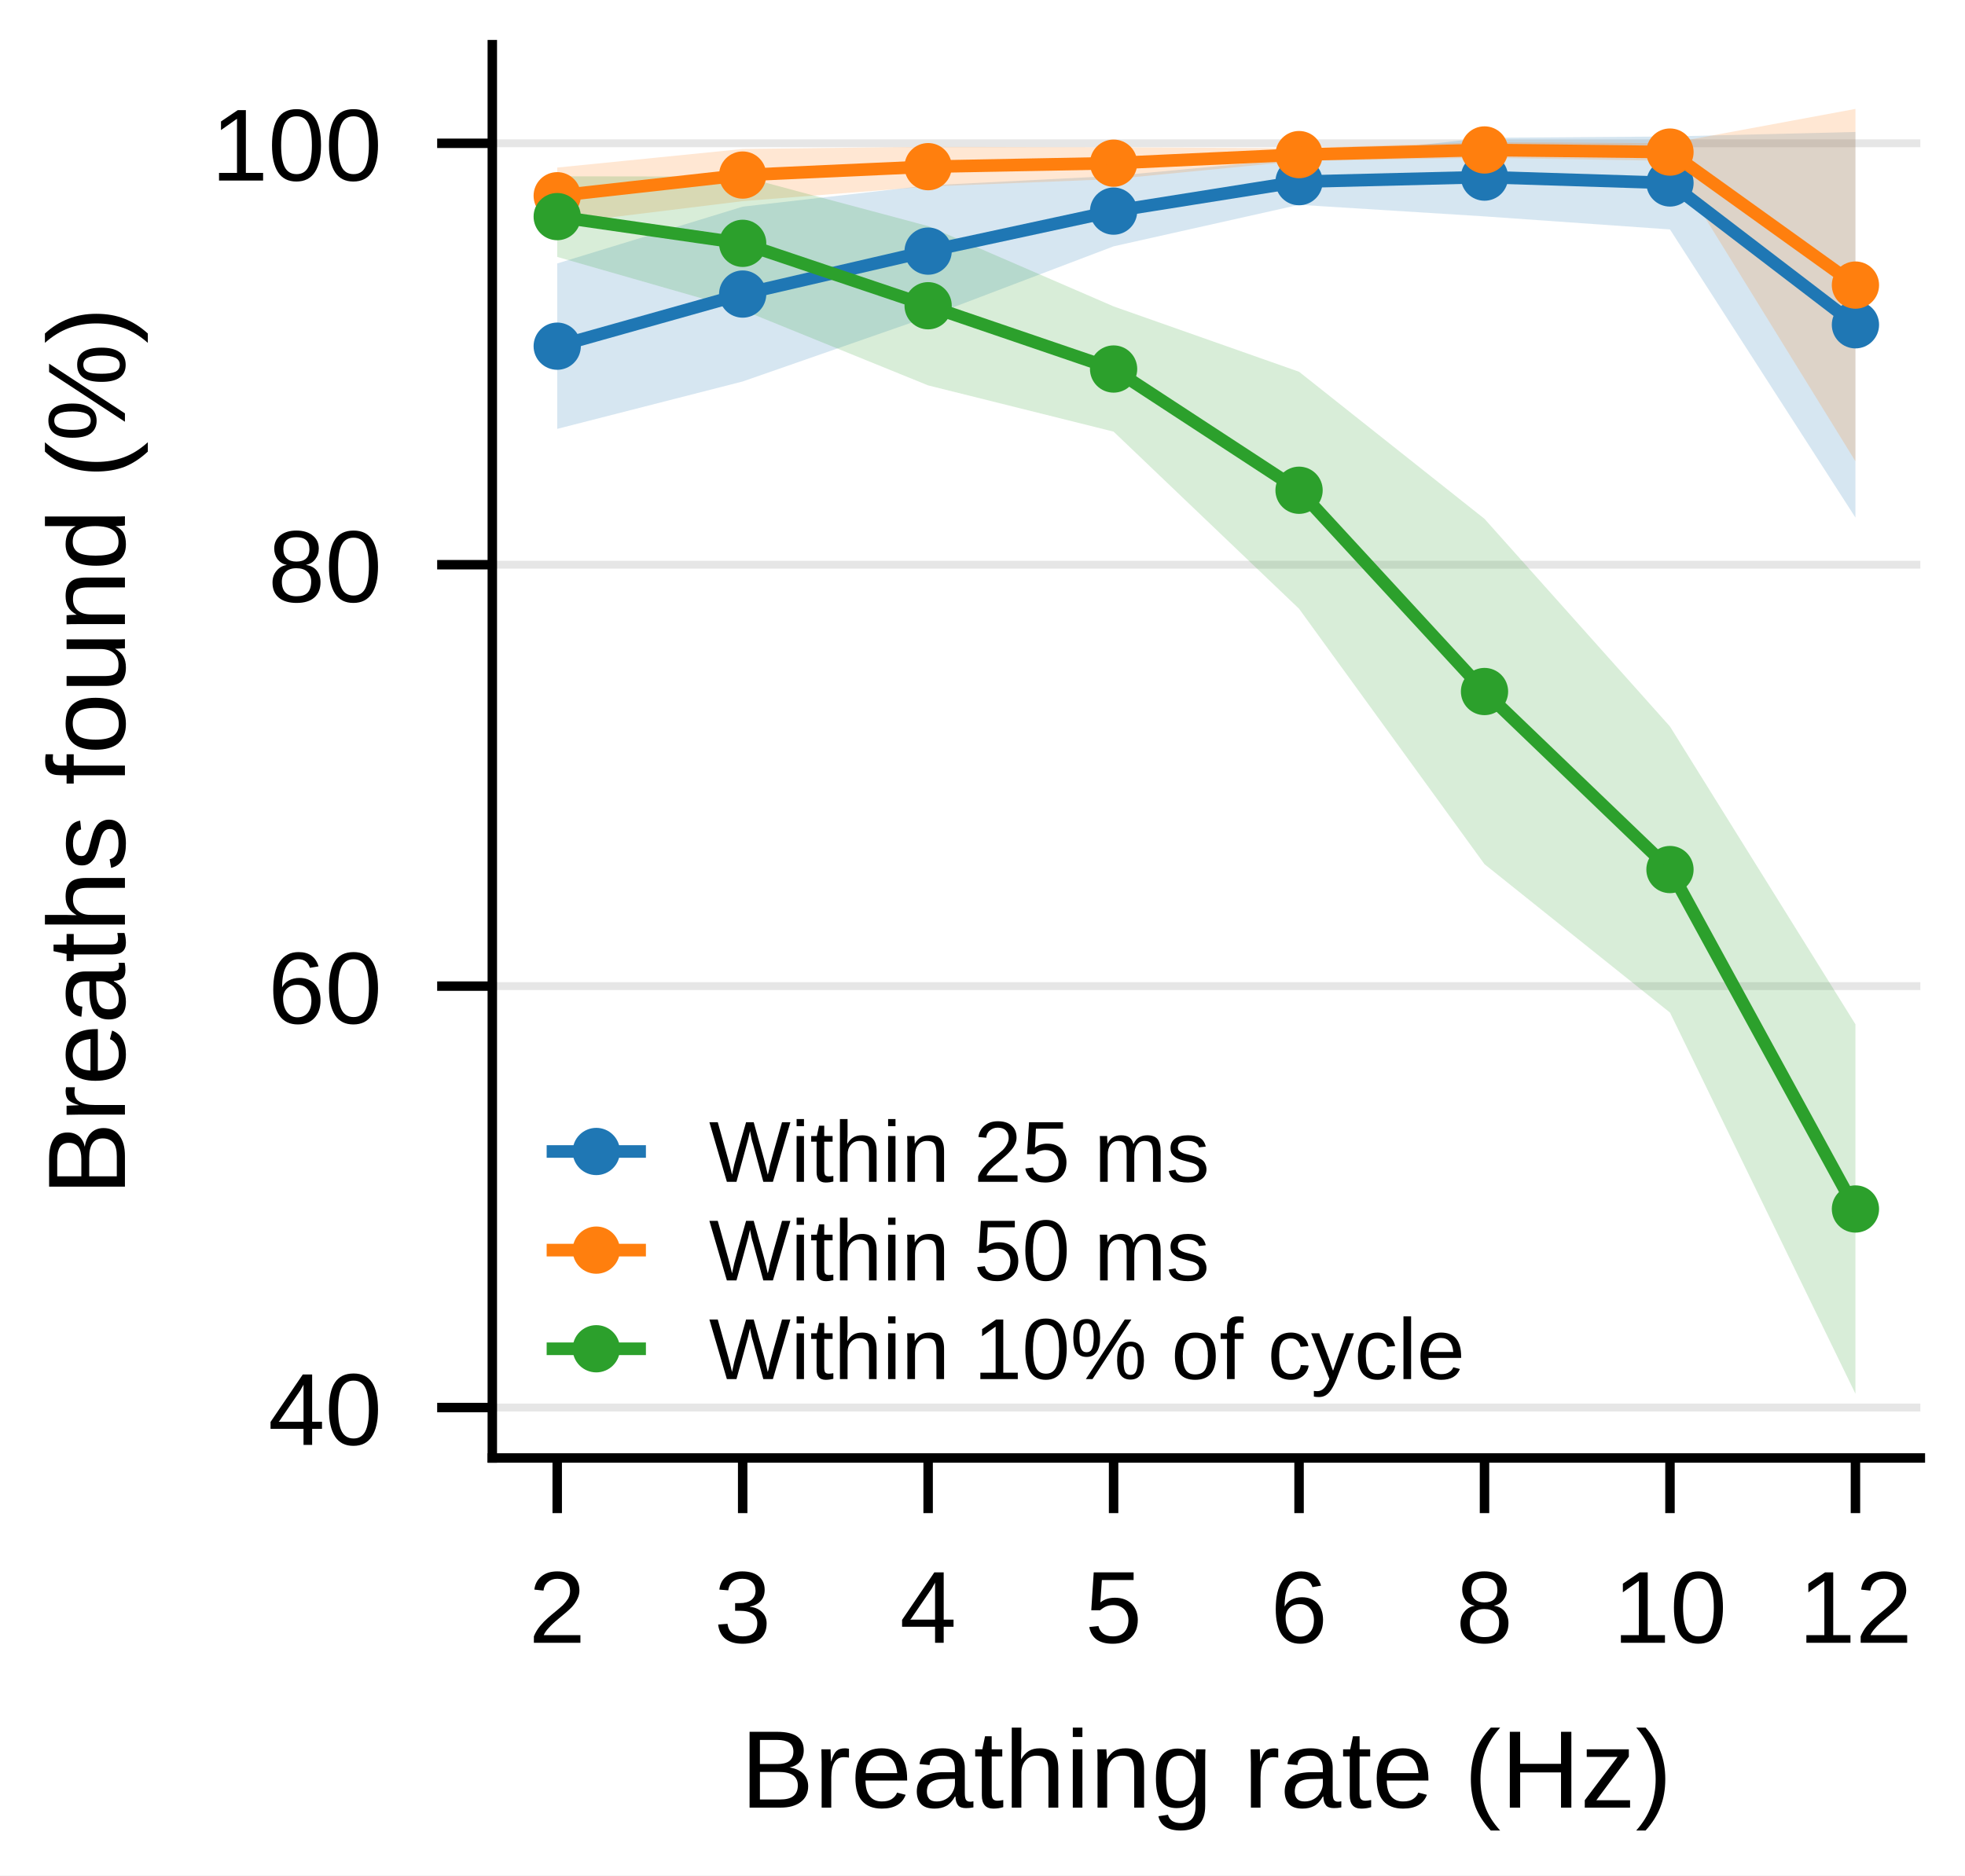
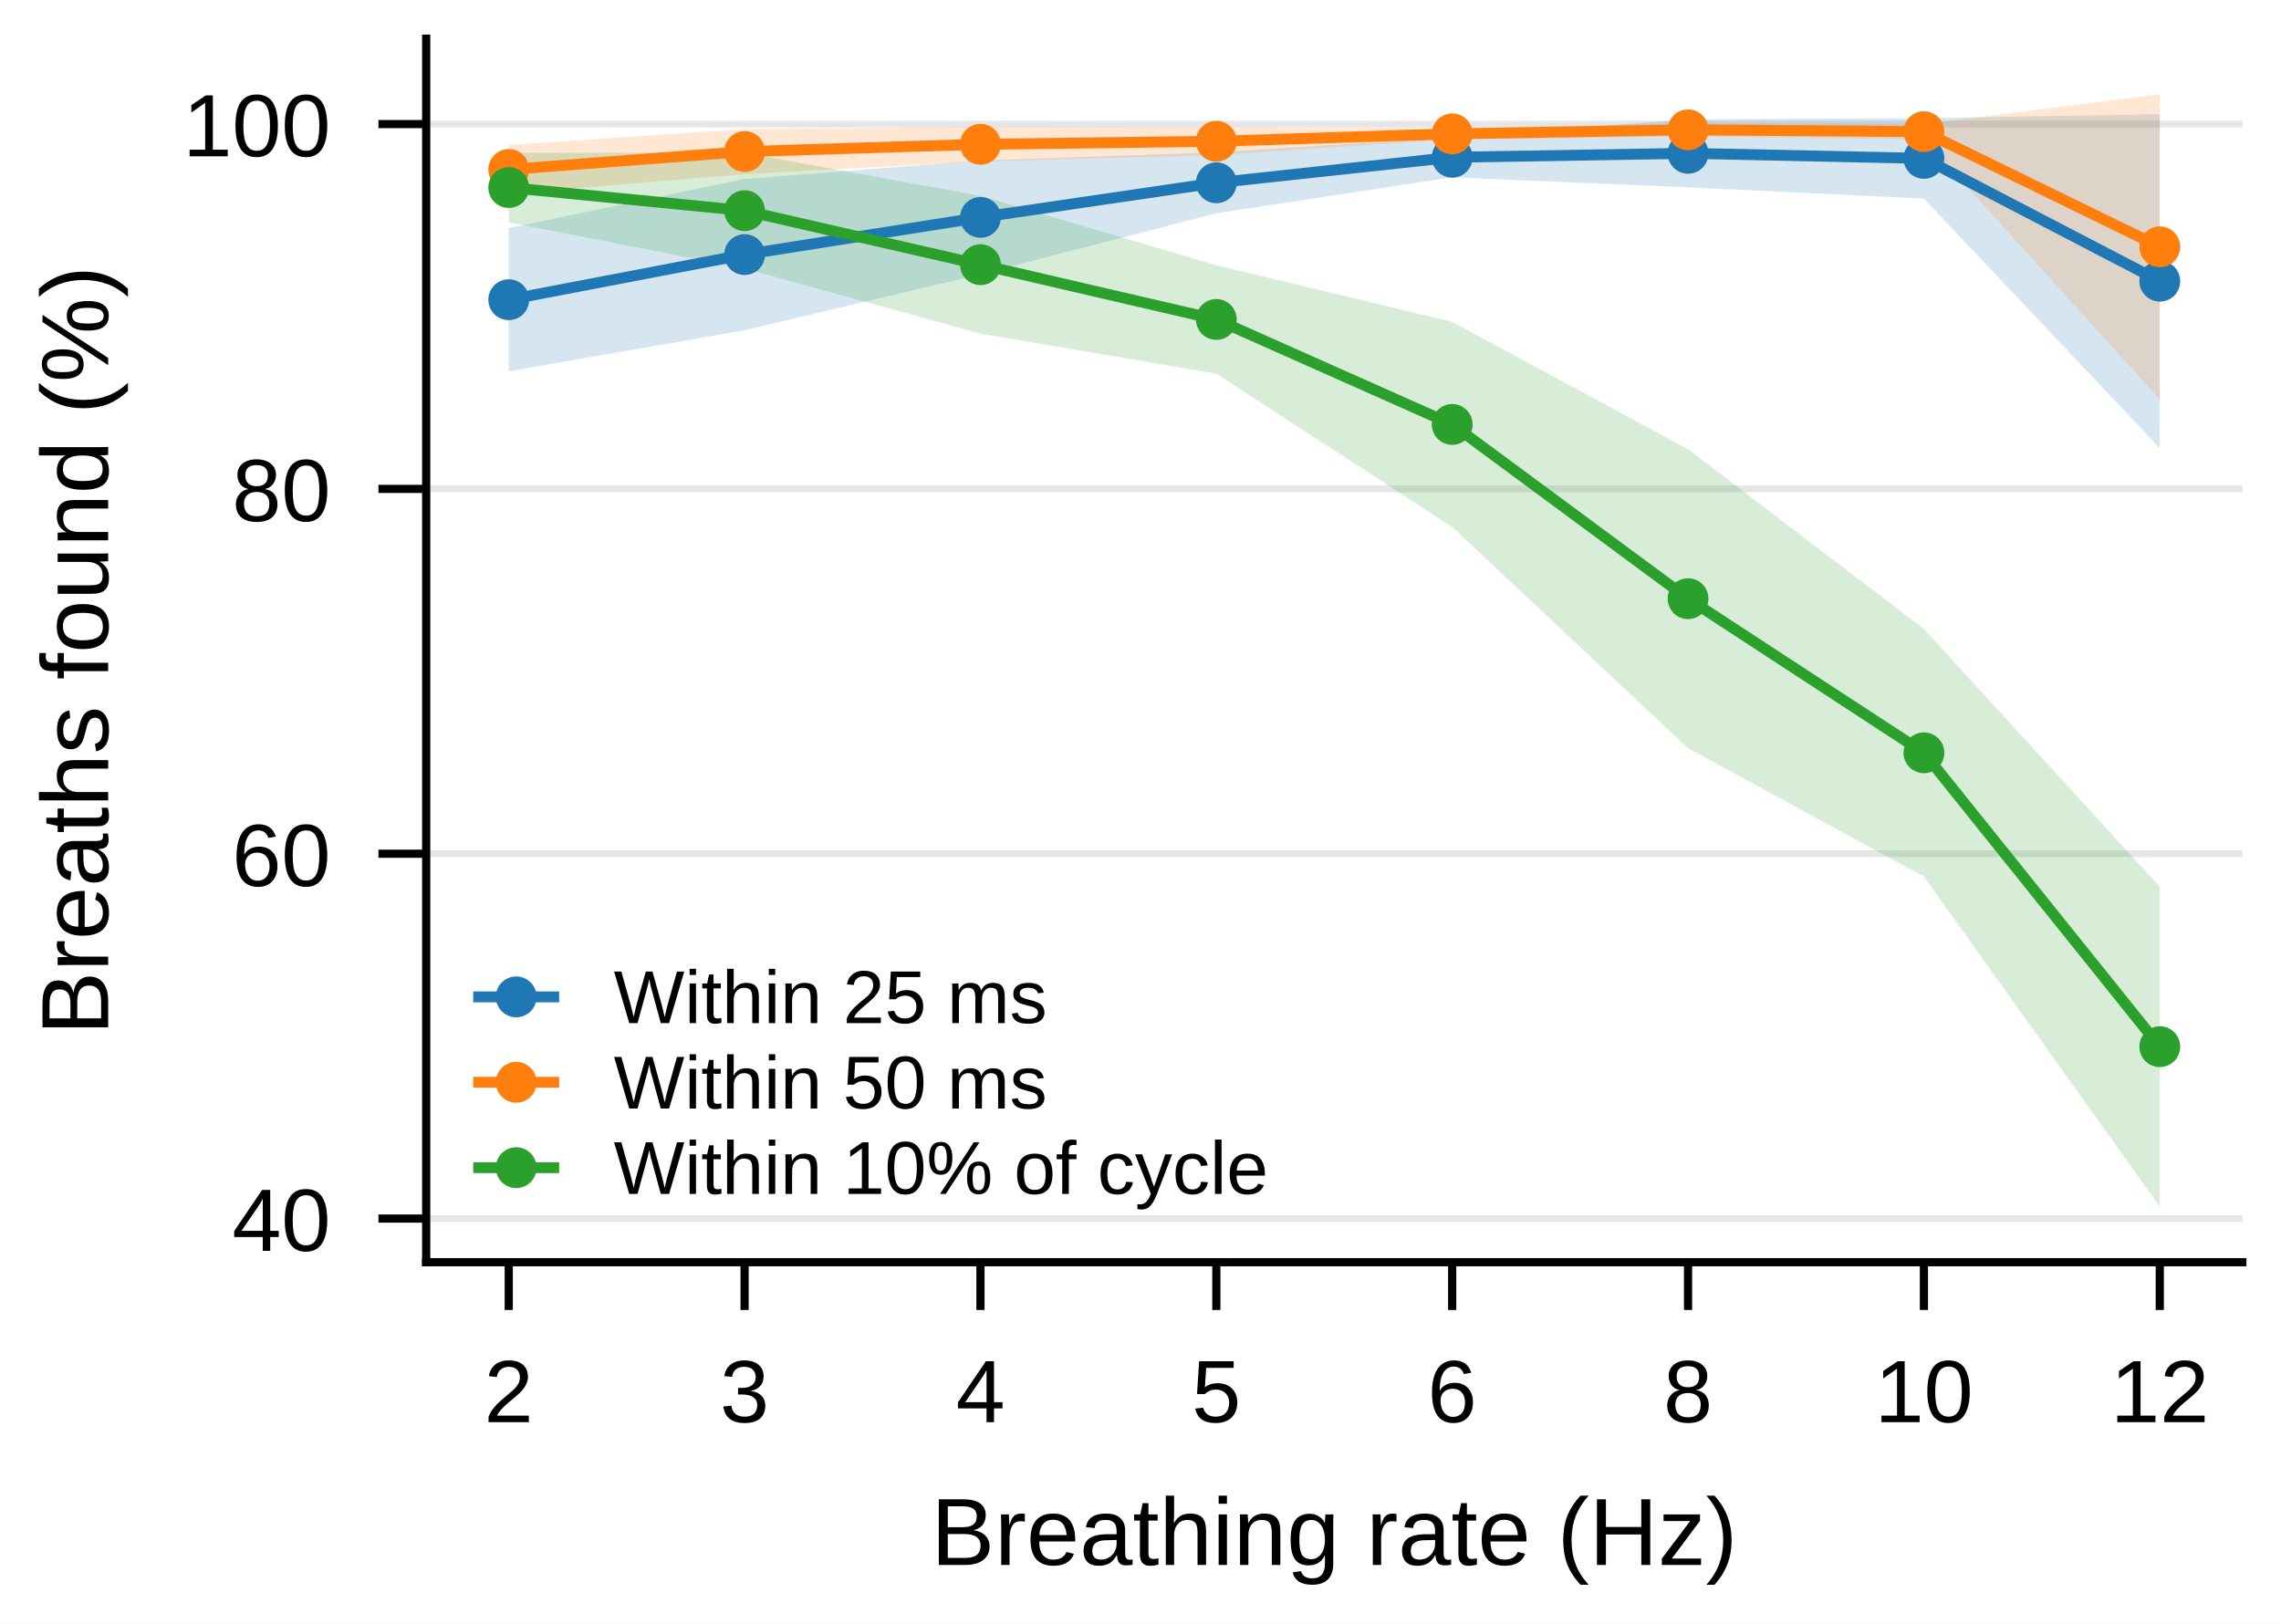
- <svg xmlns="http://www.w3.org/2000/svg" xmlns:xlink="http://www.w3.org/1999/xlink" width="124.724pt" height="119.055pt" viewBox="0 0 124.724 119.055" version="1.1">
+ <svg xmlns="http://www.w3.org/2000/svg" xmlns:xlink="http://www.w3.org/1999/xlink" width="167.244pt" height="119.055pt" viewBox="0 0 167.244 119.055" version="1.1">
  <defs>
    <style type="text/css">*{stroke-linejoin: round; stroke-linecap: butt}</style>
  </defs>
  <g id="figure_1">
    <g id="patch_1">
-       <path d="M 0 119.055  L 124.724 119.055  L 124.724 0  L 0 0  z " style="fill: #ffffff" />
+       <path d="M 0 119.055  L 167.244 119.055  L 167.244 0  L 0 0  z " style="fill: #ffffff" />
    </g>
    <g id="axes_1">
      <g id="patch_2">
-         <path d="M 31.248 92.551  L 121.89 92.551  L 121.89 2.835  L 31.248 2.835  z " style="fill: #ffffff" />
+         <path d="M 31.248 92.551  L 164.409 92.551  L 164.409 2.835  L 31.248 2.835  z " style="fill: #ffffff" />
      </g>
      <g id="matplotlib.axis_1">
        <g id="xtick_1">
          <g id="line2d_1">
            <defs>
-               <path id="m8273977d74" d="M 0 0  L 0 3.5  " style="stroke: #000000; stroke-width: 0.6" />
+               <path id="me4ae21ef27" d="M 0 0  L 0 3.5  " style="stroke: #000000; stroke-width: 0.6" />
            </defs>
            <g>
-               <use xlink:href="#m8273977d74" x="35.368" y="92.551" style="stroke: #000000; stroke-width: 0.6" />
+               <use xlink:href="#me4ae21ef27" x="37.301" y="92.551" style="stroke: #000000; stroke-width: 0.6" />
            </g>
          </g>
          <g id="text_1">
-             <text style="font-size: 6.5px; font-family: 'Arial', 'Helvetica', 'DejaVu Sans', sans-serif; text-anchor: middle" x="35.368" y="104.283" transform="rotate(-0 35.36803 104.2831)">2</text>
+             <text style="font-size: 6.5px; font-family: 'Arial', 'Helvetica', 'DejaVu Sans', sans-serif; text-anchor: middle" x="37.301" y="104.283" transform="rotate(-0 37.30074 104.2831)">2</text>
          </g>
        </g>
        <g id="xtick_2">
          <g id="line2d_2">
            <g>
-               <use xlink:href="#m8273977d74" x="47.14" y="92.551" style="stroke: #000000; stroke-width: 0.6" />
+               <use xlink:href="#me4ae21ef27" x="54.594" y="92.551" style="stroke: #000000; stroke-width: 0.6" />
            </g>
          </g>
          <g id="text_2">
-             <text style="font-size: 6.5px; font-family: 'Arial', 'Helvetica', 'DejaVu Sans', sans-serif; text-anchor: middle" x="47.14" y="104.283" transform="rotate(-0 47.13969 104.2831)">3</text>
+             <text style="font-size: 6.5px; font-family: 'Arial', 'Helvetica', 'DejaVu Sans', sans-serif; text-anchor: middle" x="54.594" y="104.283" transform="rotate(-0 54.59444 104.2831)">3</text>
          </g>
        </g>
        <g id="xtick_3">
          <g id="line2d_3">
            <g>
-               <use xlink:href="#m8273977d74" x="58.911" y="92.551" style="stroke: #000000; stroke-width: 0.6" />
+               <use xlink:href="#me4ae21ef27" x="71.888" y="92.551" style="stroke: #000000; stroke-width: 0.6" />
            </g>
          </g>
          <g id="text_3">
-             <text style="font-size: 6.5px; font-family: 'Arial', 'Helvetica', 'DejaVu Sans', sans-serif; text-anchor: middle" x="58.911" y="104.283" transform="rotate(-0 58.91136 104.2831)">4</text>
+             <text style="font-size: 6.5px; font-family: 'Arial', 'Helvetica', 'DejaVu Sans', sans-serif; text-anchor: middle" x="71.888" y="104.283" transform="rotate(-0 71.88814 104.2831)">4</text>
          </g>
        </g>
        <g id="xtick_4">
          <g id="line2d_4">
            <g>
-               <use xlink:href="#m8273977d74" x="70.683" y="92.551" style="stroke: #000000; stroke-width: 0.6" />
+               <use xlink:href="#me4ae21ef27" x="89.182" y="92.551" style="stroke: #000000; stroke-width: 0.6" />
            </g>
          </g>
          <g id="text_4">
-             <text style="font-size: 6.5px; font-family: 'Arial', 'Helvetica', 'DejaVu Sans', sans-serif; text-anchor: middle" x="70.683" y="104.283" transform="rotate(-0 70.68302 104.2831)">5</text>
+             <text style="font-size: 6.5px; font-family: 'Arial', 'Helvetica', 'DejaVu Sans', sans-serif; text-anchor: middle" x="89.182" y="104.283" transform="rotate(-0 89.18185 104.2831)">5</text>
          </g>
        </g>
        <g id="xtick_5">
          <g id="line2d_5">
            <g>
-               <use xlink:href="#m8273977d74" x="82.455" y="92.551" style="stroke: #000000; stroke-width: 0.6" />
+               <use xlink:href="#me4ae21ef27" x="106.476" y="92.551" style="stroke: #000000; stroke-width: 0.6" />
            </g>
          </g>
          <g id="text_5">
-             <text style="font-size: 6.5px; font-family: 'Arial', 'Helvetica', 'DejaVu Sans', sans-serif; text-anchor: middle" x="82.455" y="104.283" transform="rotate(-0 82.45469 104.2831)">6</text>
+             <text style="font-size: 6.5px; font-family: 'Arial', 'Helvetica', 'DejaVu Sans', sans-serif; text-anchor: middle" x="106.476" y="104.283" transform="rotate(-0 106.4755 104.2831)">6</text>
          </g>
        </g>
        <g id="xtick_6">
          <g id="line2d_6">
            <g>
-               <use xlink:href="#m8273977d74" x="94.226" y="92.551" style="stroke: #000000; stroke-width: 0.6" />
+               <use xlink:href="#me4ae21ef27" x="123.769" y="92.551" style="stroke: #000000; stroke-width: 0.6" />
            </g>
          </g>
          <g id="text_6">
-             <text style="font-size: 6.5px; font-family: 'Arial', 'Helvetica', 'DejaVu Sans', sans-serif; text-anchor: middle" x="94.226" y="104.283" transform="rotate(-0 94.22635 104.2831)">8</text>
+             <text style="font-size: 6.5px; font-family: 'Arial', 'Helvetica', 'DejaVu Sans', sans-serif; text-anchor: middle" x="123.769" y="104.283" transform="rotate(-0 123.7692 104.2831)">8</text>
          </g>
        </g>
        <g id="xtick_7">
          <g id="line2d_7">
            <g>
-               <use xlink:href="#m8273977d74" x="105.998" y="92.551" style="stroke: #000000; stroke-width: 0.6" />
+               <use xlink:href="#me4ae21ef27" x="141.063" y="92.551" style="stroke: #000000; stroke-width: 0.6" />
            </g>
          </g>
          <g id="text_7">
-             <text style="font-size: 6.5px; font-family: 'Arial', 'Helvetica', 'DejaVu Sans', sans-serif; text-anchor: middle" x="105.998" y="104.283" transform="rotate(-0 105.998 104.2831)">10</text>
+             <text style="font-size: 6.5px; font-family: 'Arial', 'Helvetica', 'DejaVu Sans', sans-serif; text-anchor: middle" x="141.063" y="104.283" transform="rotate(-0 141.063 104.2831)">10</text>
          </g>
        </g>
        <g id="xtick_8">
          <g id="line2d_8">
            <g>
-               <use xlink:href="#m8273977d74" x="117.77" y="92.551" style="stroke: #000000; stroke-width: 0.6" />
+               <use xlink:href="#me4ae21ef27" x="158.357" y="92.551" style="stroke: #000000; stroke-width: 0.6" />
            </g>
          </g>
          <g id="text_8">
-             <text style="font-size: 6.5px; font-family: 'Arial', 'Helvetica', 'DejaVu Sans', sans-serif; text-anchor: middle" x="117.77" y="104.283" transform="rotate(-0 117.7697 104.2831)">12</text>
+             <text style="font-size: 6.5px; font-family: 'Arial', 'Helvetica', 'DejaVu Sans', sans-serif; text-anchor: middle" x="158.357" y="104.283" transform="rotate(-0 158.3567 104.2831)">12</text>
          </g>
        </g>
        <g id="text_9">
-           <text style="font-size: 7px; font-family: 'Arial', 'Helvetica', 'DejaVu Sans', sans-serif; text-anchor: middle" x="76.569" y="114.747" transform="rotate(-0 76.56885 114.7472)">Breathing rate (Hz)</text>
+           <text style="font-size: 7px; font-family: 'Arial', 'Helvetica', 'DejaVu Sans', sans-serif; text-anchor: middle" x="97.829" y="114.747" transform="rotate(-0 97.8287 114.7472)">Breathing rate (Hz)</text>
        </g>
      </g>
      <g id="matplotlib.axis_2">
        <g id="ytick_1">
          <g id="line2d_9">
-             <path d="M 31.248 89.35  L 121.89 89.35  " clip-path="url(#p3a0c21d81c)" style="fill: none; stroke: #e6e6e6; stroke-width: 0.5; stroke-linecap: square" />
+             <path d="M 31.248 89.35  L 164.409 89.35  " clip-path="url(#pf9b0bdebfb)" style="fill: none; stroke: #e6e6e6; stroke-width: 0.5; stroke-linecap: square" />
          </g>
          <g id="line2d_10">
            <defs>
-               <path id="m80d02acb1e" d="M 0 0  L -3.5 0  " style="stroke: #000000; stroke-width: 0.6" />
+               <path id="ma70cc16b95" d="M 0 0  L -3.5 0  " style="stroke: #000000; stroke-width: 0.6" />
            </defs>
            <g>
-               <use xlink:href="#m80d02acb1e" x="31.248" y="89.35" style="stroke: #000000; stroke-width: 0.6" />
+               <use xlink:href="#ma70cc16b95" x="31.248" y="89.35" style="stroke: #000000; stroke-width: 0.6" />
            </g>
          </g>
          <g id="text_10">
            <text style="font-size: 6.5px; font-family: 'Arial', 'Helvetica', 'DejaVu Sans', sans-serif; text-anchor: end" x="24.248" y="91.716" transform="rotate(-0 24.24795 91.71611)">40</text>
          </g>
        </g>
        <g id="ytick_2">
          <g id="line2d_11">
-             <path d="M 31.248 62.599  L 121.89 62.599  " clip-path="url(#p3a0c21d81c)" style="fill: none; stroke: #e6e6e6; stroke-width: 0.5; stroke-linecap: square" />
+             <path d="M 31.248 62.599  L 164.409 62.599  " clip-path="url(#pf9b0bdebfb)" style="fill: none; stroke: #e6e6e6; stroke-width: 0.5; stroke-linecap: square" />
          </g>
          <g id="line2d_12">
            <g>
-               <use xlink:href="#m80d02acb1e" x="31.248" y="62.599" style="stroke: #000000; stroke-width: 0.6" />
+               <use xlink:href="#ma70cc16b95" x="31.248" y="62.599" style="stroke: #000000; stroke-width: 0.6" />
            </g>
          </g>
          <g id="text_11">
            <text style="font-size: 6.5px; font-family: 'Arial', 'Helvetica', 'DejaVu Sans', sans-serif; text-anchor: end" x="24.248" y="64.965" transform="rotate(-0 24.24795 64.96512)">60</text>
          </g>
        </g>
        <g id="ytick_3">
          <g id="line2d_13">
-             <path d="M 31.248 35.848  L 121.89 35.848  " clip-path="url(#p3a0c21d81c)" style="fill: none; stroke: #e6e6e6; stroke-width: 0.5; stroke-linecap: square" />
+             <path d="M 31.248 35.848  L 164.409 35.848  " clip-path="url(#pf9b0bdebfb)" style="fill: none; stroke: #e6e6e6; stroke-width: 0.5; stroke-linecap: square" />
          </g>
          <g id="line2d_14">
            <g>
-               <use xlink:href="#m80d02acb1e" x="31.248" y="35.848" style="stroke: #000000; stroke-width: 0.6" />
+               <use xlink:href="#ma70cc16b95" x="31.248" y="35.848" style="stroke: #000000; stroke-width: 0.6" />
            </g>
          </g>
          <g id="text_12">
            <text style="font-size: 6.5px; font-family: 'Arial', 'Helvetica', 'DejaVu Sans', sans-serif; text-anchor: end" x="24.248" y="38.214" transform="rotate(-0 24.24795 38.21413)">80</text>
          </g>
        </g>
        <g id="ytick_4">
          <g id="line2d_15">
-             <path d="M 31.248 9.097  L 121.89 9.097  " clip-path="url(#p3a0c21d81c)" style="fill: none; stroke: #e6e6e6; stroke-width: 0.5; stroke-linecap: square" />
+             <path d="M 31.248 9.097  L 164.409 9.097  " clip-path="url(#pf9b0bdebfb)" style="fill: none; stroke: #e6e6e6; stroke-width: 0.5; stroke-linecap: square" />
          </g>
          <g id="line2d_16">
            <g>
-               <use xlink:href="#m80d02acb1e" x="31.248" y="9.097" style="stroke: #000000; stroke-width: 0.6" />
+               <use xlink:href="#ma70cc16b95" x="31.248" y="9.097" style="stroke: #000000; stroke-width: 0.6" />
            </g>
          </g>
          <g id="text_13">
            <text style="font-size: 6.5px; font-family: 'Arial', 'Helvetica', 'DejaVu Sans', sans-serif; text-anchor: end" x="24.248" y="11.463" transform="rotate(-0 24.24795 11.46313)">100</text>
          </g>
        </g>
        <g id="text_14">
          <text style="font-size: 7px; font-family: 'Arial', 'Helvetica', 'DejaVu Sans', sans-serif; text-anchor: middle" x="7.931" y="47.693" transform="rotate(-90 7.930837 47.69277)">Breaths found (%)</text>
        </g>
      </g>
      <g id="FillBetweenPolyCollection_1">
        <defs>
-           <path id="m6dd5aefb84" d="M 35.368 -102.331  L 35.368 -91.83  L 47.14 -94.839  L 58.911 -98.943  L 70.683 -103.418  L 82.455 -106.054  L 94.226 -105.319  L 105.998 -104.49  L 117.77 -86.2  L 117.77 -110.678  L 117.77 -110.678  L 105.998 -110.392  L 94.226 -110.307  L 82.455 -108.992  L 70.683 -107.887  L 58.911 -107.286  L 47.14 -105.936  L 35.368 -102.331  z " />
-         </defs>
-         <g clip-path="url(#p3a0c21d81c)">
-           <use xlink:href="#m6dd5aefb84" x="0" y="119.055" style="fill: #1f77b4; fill-opacity: 0.18" />
+           <path id="m2950d29794" d="M 37.301 -102.331  L 37.301 -91.83  L 54.594 -94.839  L 71.888 -98.943  L 89.182 -103.418  L 106.476 -106.054  L 123.769 -105.319  L 141.063 -104.49  L 158.357 -86.2  L 158.357 -110.678  L 158.357 -110.678  L 141.063 -110.392  L 123.769 -110.307  L 106.476 -108.992  L 89.182 -107.887  L 71.888 -107.286  L 54.594 -105.936  L 37.301 -102.331  z " />
+         </defs>
+         <g clip-path="url(#pf9b0bdebfb)">
+           <use xlink:href="#m2950d29794" x="0" y="119.055" style="fill: #1f77b4; fill-opacity: 0.18" />
        </g>
      </g>
      <g id="FillBetweenPolyCollection_2">
        <defs>
-           <path id="m787b599841" d="M 35.368 -108.418  L 35.368 -104.839  L 47.14 -106.286  L 58.911 -107.214  L 70.683 -107.687  L 82.455 -108.834  L 94.226 -109.039  L 105.998 -108.842  L 117.77 -89.774  L 117.77 -112.142  L 117.77 -112.142  L 105.998 -109.96  L 94.226 -110.033  L 82.455 -109.648  L 70.683 -109.706  L 58.911 -109.737  L 47.14 -109.599  L 35.368 -108.418  z " />
-         </defs>
-         <g clip-path="url(#p3a0c21d81c)">
-           <use xlink:href="#m787b599841" x="0" y="119.055" style="fill: #ff7f0e; fill-opacity: 0.18" />
+           <path id="m46df1d8891" d="M 37.301 -108.418  L 37.301 -104.839  L 54.594 -106.286  L 71.888 -107.214  L 89.182 -107.687  L 106.476 -108.834  L 123.769 -109.039  L 141.063 -108.842  L 158.357 -89.774  L 158.357 -112.142  L 158.357 -112.142  L 141.063 -109.96  L 123.769 -110.033  L 106.476 -109.648  L 89.182 -109.706  L 71.888 -109.737  L 54.594 -109.599  L 37.301 -108.418  z " />
+         </defs>
+         <g clip-path="url(#pf9b0bdebfb)">
+           <use xlink:href="#m46df1d8891" x="0" y="119.055" style="fill: #ff7f0e; fill-opacity: 0.18" />
        </g>
      </g>
      <g id="FillBetweenPolyCollection_3">
        <defs>
-           <path id="mc2e36f1024" d="M 35.368 -107.863  L 35.368 -102.747  L 47.14 -99.371  L 58.911 -94.591  L 70.683 -91.655  L 82.455 -80.412  L 94.226 -64.196  L 105.998 -54.777  L 117.77 -30.582  L 117.77 -54.035  L 117.77 -54.035  L 105.998 -72.938  L 94.226 -86.119  L 82.455 -95.456  L 70.683 -99.605  L 58.911 -104.702  L 47.14 -107.846  L 35.368 -107.863  z " />
-         </defs>
-         <g clip-path="url(#p3a0c21d81c)">
-           <use xlink:href="#mc2e36f1024" x="0" y="119.055" style="fill: #2ca02c; fill-opacity: 0.18" />
+           <path id="m0206c5b0e0" d="M 37.301 -107.863  L 37.301 -102.747  L 54.594 -99.371  L 71.888 -94.591  L 89.182 -91.655  L 106.476 -80.412  L 123.769 -64.196  L 141.063 -54.777  L 158.357 -30.582  L 158.357 -54.035  L 158.357 -54.035  L 141.063 -72.938  L 123.769 -86.119  L 106.476 -95.456  L 89.182 -99.605  L 71.888 -104.702  L 54.594 -107.846  L 37.301 -107.863  z " />
+         </defs>
+         <g clip-path="url(#pf9b0bdebfb)">
+           <use xlink:href="#m0206c5b0e0" x="0" y="119.055" style="fill: #2ca02c; fill-opacity: 0.18" />
        </g>
      </g>
      <g id="line2d_17">
-         <path d="M 35.368 21.975  L 47.14 18.667  L 58.911 15.941  L 70.683 13.402  L 82.455 11.532  L 94.226 11.242  L 105.998 11.614  L 117.77 20.617  " clip-path="url(#p3a0c21d81c)" style="fill: none; stroke: #1f77b4; stroke-width: 0.8; stroke-linecap: square" />
-         <defs>
-           <path id="m81f2e27320" d="M 0 1  C 0.265 1 0.52 0.895 0.707 0.707  C 0.895 0.52 1 0.265 1 0  C 1 -0.265 0.895 -0.52 0.707 -0.707  C 0.52 -0.895 0.265 -1 0 -1  C -0.265 -1 -0.52 -0.895 -0.707 -0.707  C -0.895 -0.52 -1 -0.265 -1 0  C -1 0.265 -0.895 0.52 -0.707 0.707  C -0.52 0.895 -0.265 1 0 1  z " style="stroke: #1f77b4" />
-         </defs>
-         <g clip-path="url(#p3a0c21d81c)">
-           <use xlink:href="#m81f2e27320" x="35.368" y="21.975" style="fill: #1f77b4; stroke: #1f77b4" />
-           <use xlink:href="#m81f2e27320" x="47.14" y="18.667" style="fill: #1f77b4; stroke: #1f77b4" />
-           <use xlink:href="#m81f2e27320" x="58.911" y="15.941" style="fill: #1f77b4; stroke: #1f77b4" />
-           <use xlink:href="#m81f2e27320" x="70.683" y="13.402" style="fill: #1f77b4; stroke: #1f77b4" />
-           <use xlink:href="#m81f2e27320" x="82.455" y="11.532" style="fill: #1f77b4; stroke: #1f77b4" />
-           <use xlink:href="#m81f2e27320" x="94.226" y="11.242" style="fill: #1f77b4; stroke: #1f77b4" />
-           <use xlink:href="#m81f2e27320" x="105.998" y="11.614" style="fill: #1f77b4; stroke: #1f77b4" />
-           <use xlink:href="#m81f2e27320" x="117.77" y="20.617" style="fill: #1f77b4; stroke: #1f77b4" />
+         <path d="M 37.301 21.975  L 54.594 18.667  L 71.888 15.941  L 89.182 13.402  L 106.476 11.532  L 123.769 11.242  L 141.063 11.614  L 158.357 20.617  " clip-path="url(#pf9b0bdebfb)" style="fill: none; stroke: #1f77b4; stroke-width: 0.8; stroke-linecap: square" />
+         <defs>
+           <path id="mc09b589ec5" d="M 0 1  C 0.265 1 0.52 0.895 0.707 0.707  C 0.895 0.52 1 0.265 1 0  C 1 -0.265 0.895 -0.52 0.707 -0.707  C 0.52 -0.895 0.265 -1 0 -1  C -0.265 -1 -0.52 -0.895 -0.707 -0.707  C -0.895 -0.52 -1 -0.265 -1 0  C -1 0.265 -0.895 0.52 -0.707 0.707  C -0.52 0.895 -0.265 1 0 1  z " style="stroke: #1f77b4" />
+         </defs>
+         <g clip-path="url(#pf9b0bdebfb)">
+           <use xlink:href="#mc09b589ec5" x="37.301" y="21.975" style="fill: #1f77b4; stroke: #1f77b4" />
+           <use xlink:href="#mc09b589ec5" x="54.594" y="18.667" style="fill: #1f77b4; stroke: #1f77b4" />
+           <use xlink:href="#mc09b589ec5" x="71.888" y="15.941" style="fill: #1f77b4; stroke: #1f77b4" />
+           <use xlink:href="#mc09b589ec5" x="89.182" y="13.402" style="fill: #1f77b4; stroke: #1f77b4" />
+           <use xlink:href="#mc09b589ec5" x="106.476" y="11.532" style="fill: #1f77b4; stroke: #1f77b4" />
+           <use xlink:href="#mc09b589ec5" x="123.769" y="11.242" style="fill: #1f77b4; stroke: #1f77b4" />
+           <use xlink:href="#mc09b589ec5" x="141.063" y="11.614" style="fill: #1f77b4; stroke: #1f77b4" />
+           <use xlink:href="#mc09b589ec5" x="158.357" y="20.617" style="fill: #1f77b4; stroke: #1f77b4" />
        </g>
      </g>
      <g id="line2d_18">
-         <path d="M 35.368 12.426  L 47.14 11.113  L 58.911 10.58  L 70.683 10.359  L 82.455 9.814  L 94.226 9.519  L 105.998 9.654  L 117.77 18.097  " clip-path="url(#p3a0c21d81c)" style="fill: none; stroke: #ff7f0e; stroke-width: 0.8; stroke-linecap: square" />
-         <defs>
-           <path id="m8a981dd13f" d="M 0 1  C 0.265 1 0.52 0.895 0.707 0.707  C 0.895 0.52 1 0.265 1 0  C 1 -0.265 0.895 -0.52 0.707 -0.707  C 0.52 -0.895 0.265 -1 0 -1  C -0.265 -1 -0.52 -0.895 -0.707 -0.707  C -0.895 -0.52 -1 -0.265 -1 0  C -1 0.265 -0.895 0.52 -0.707 0.707  C -0.52 0.895 -0.265 1 0 1  z " style="stroke: #ff7f0e" />
-         </defs>
-         <g clip-path="url(#p3a0c21d81c)">
-           <use xlink:href="#m8a981dd13f" x="35.368" y="12.426" style="fill: #ff7f0e; stroke: #ff7f0e" />
-           <use xlink:href="#m8a981dd13f" x="47.14" y="11.113" style="fill: #ff7f0e; stroke: #ff7f0e" />
-           <use xlink:href="#m8a981dd13f" x="58.911" y="10.58" style="fill: #ff7f0e; stroke: #ff7f0e" />
-           <use xlink:href="#m8a981dd13f" x="70.683" y="10.359" style="fill: #ff7f0e; stroke: #ff7f0e" />
-           <use xlink:href="#m8a981dd13f" x="82.455" y="9.814" style="fill: #ff7f0e; stroke: #ff7f0e" />
-           <use xlink:href="#m8a981dd13f" x="94.226" y="9.519" style="fill: #ff7f0e; stroke: #ff7f0e" />
-           <use xlink:href="#m8a981dd13f" x="105.998" y="9.654" style="fill: #ff7f0e; stroke: #ff7f0e" />
-           <use xlink:href="#m8a981dd13f" x="117.77" y="18.097" style="fill: #ff7f0e; stroke: #ff7f0e" />
+         <path d="M 37.301 12.426  L 54.594 11.113  L 71.888 10.58  L 89.182 10.359  L 106.476 9.814  L 123.769 9.519  L 141.063 9.654  L 158.357 18.097  " clip-path="url(#pf9b0bdebfb)" style="fill: none; stroke: #ff7f0e; stroke-width: 0.8; stroke-linecap: square" />
+         <defs>
+           <path id="m3ad85ec82f" d="M 0 1  C 0.265 1 0.52 0.895 0.707 0.707  C 0.895 0.52 1 0.265 1 0  C 1 -0.265 0.895 -0.52 0.707 -0.707  C 0.52 -0.895 0.265 -1 0 -1  C -0.265 -1 -0.52 -0.895 -0.707 -0.707  C -0.895 -0.52 -1 -0.265 -1 0  C -1 0.265 -0.895 0.52 -0.707 0.707  C -0.52 0.895 -0.265 1 0 1  z " style="stroke: #ff7f0e" />
+         </defs>
+         <g clip-path="url(#pf9b0bdebfb)">
+           <use xlink:href="#m3ad85ec82f" x="37.301" y="12.426" style="fill: #ff7f0e; stroke: #ff7f0e" />
+           <use xlink:href="#m3ad85ec82f" x="54.594" y="11.113" style="fill: #ff7f0e; stroke: #ff7f0e" />
+           <use xlink:href="#m3ad85ec82f" x="71.888" y="10.58" style="fill: #ff7f0e; stroke: #ff7f0e" />
+           <use xlink:href="#m3ad85ec82f" x="89.182" y="10.359" style="fill: #ff7f0e; stroke: #ff7f0e" />
+           <use xlink:href="#m3ad85ec82f" x="106.476" y="9.814" style="fill: #ff7f0e; stroke: #ff7f0e" />
+           <use xlink:href="#m3ad85ec82f" x="123.769" y="9.519" style="fill: #ff7f0e; stroke: #ff7f0e" />
+           <use xlink:href="#m3ad85ec82f" x="141.063" y="9.654" style="fill: #ff7f0e; stroke: #ff7f0e" />
+           <use xlink:href="#m3ad85ec82f" x="158.357" y="18.097" style="fill: #ff7f0e; stroke: #ff7f0e" />
        </g>
      </g>
      <g id="line2d_19">
-         <path d="M 35.368 13.75  L 47.14 15.447  L 58.911 19.408  L 70.683 23.425  L 82.455 31.121  L 94.226 43.897  L 105.998 55.198  L 117.77 76.746  " clip-path="url(#p3a0c21d81c)" style="fill: none; stroke: #2ca02c; stroke-width: 0.8; stroke-linecap: square" />
-         <defs>
-           <path id="m94206848f0" d="M 0 1  C 0.265 1 0.52 0.895 0.707 0.707  C 0.895 0.52 1 0.265 1 0  C 1 -0.265 0.895 -0.52 0.707 -0.707  C 0.52 -0.895 0.265 -1 0 -1  C -0.265 -1 -0.52 -0.895 -0.707 -0.707  C -0.895 -0.52 -1 -0.265 -1 0  C -1 0.265 -0.895 0.52 -0.707 0.707  C -0.52 0.895 -0.265 1 0 1  z " style="stroke: #2ca02c" />
-         </defs>
-         <g clip-path="url(#p3a0c21d81c)">
-           <use xlink:href="#m94206848f0" x="35.368" y="13.75" style="fill: #2ca02c; stroke: #2ca02c" />
-           <use xlink:href="#m94206848f0" x="47.14" y="15.447" style="fill: #2ca02c; stroke: #2ca02c" />
-           <use xlink:href="#m94206848f0" x="58.911" y="19.408" style="fill: #2ca02c; stroke: #2ca02c" />
-           <use xlink:href="#m94206848f0" x="70.683" y="23.425" style="fill: #2ca02c; stroke: #2ca02c" />
-           <use xlink:href="#m94206848f0" x="82.455" y="31.121" style="fill: #2ca02c; stroke: #2ca02c" />
-           <use xlink:href="#m94206848f0" x="94.226" y="43.897" style="fill: #2ca02c; stroke: #2ca02c" />
-           <use xlink:href="#m94206848f0" x="105.998" y="55.198" style="fill: #2ca02c; stroke: #2ca02c" />
-           <use xlink:href="#m94206848f0" x="117.77" y="76.746" style="fill: #2ca02c; stroke: #2ca02c" />
+         <path d="M 37.301 13.75  L 54.594 15.447  L 71.888 19.408  L 89.182 23.425  L 106.476 31.121  L 123.769 43.897  L 141.063 55.198  L 158.357 76.746  " clip-path="url(#pf9b0bdebfb)" style="fill: none; stroke: #2ca02c; stroke-width: 0.8; stroke-linecap: square" />
+         <defs>
+           <path id="m2e47a1a4c4" d="M 0 1  C 0.265 1 0.52 0.895 0.707 0.707  C 0.895 0.52 1 0.265 1 0  C 1 -0.265 0.895 -0.52 0.707 -0.707  C 0.52 -0.895 0.265 -1 0 -1  C -0.265 -1 -0.52 -0.895 -0.707 -0.707  C -0.895 -0.52 -1 -0.265 -1 0  C -1 0.265 -0.895 0.52 -0.707 0.707  C -0.52 0.895 -0.265 1 0 1  z " style="stroke: #2ca02c" />
+         </defs>
+         <g clip-path="url(#pf9b0bdebfb)">
+           <use xlink:href="#m2e47a1a4c4" x="37.301" y="13.75" style="fill: #2ca02c; stroke: #2ca02c" />
+           <use xlink:href="#m2e47a1a4c4" x="54.594" y="15.447" style="fill: #2ca02c; stroke: #2ca02c" />
+           <use xlink:href="#m2e47a1a4c4" x="71.888" y="19.408" style="fill: #2ca02c; stroke: #2ca02c" />
+           <use xlink:href="#m2e47a1a4c4" x="89.182" y="23.425" style="fill: #2ca02c; stroke: #2ca02c" />
+           <use xlink:href="#m2e47a1a4c4" x="106.476" y="31.121" style="fill: #2ca02c; stroke: #2ca02c" />
+           <use xlink:href="#m2e47a1a4c4" x="123.769" y="43.897" style="fill: #2ca02c; stroke: #2ca02c" />
+           <use xlink:href="#m2e47a1a4c4" x="141.063" y="55.198" style="fill: #2ca02c; stroke: #2ca02c" />
+           <use xlink:href="#m2e47a1a4c4" x="158.357" y="76.746" style="fill: #2ca02c; stroke: #2ca02c" />
        </g>
      </g>
      <g id="patch_3">
        <path d="M 31.248 92.551  L 31.248 2.835  " style="fill: none; stroke: #000000; stroke-width: 0.6; stroke-linejoin: miter; stroke-linecap: square" />
      </g>
      <g id="patch_4">
-         <path d="M 31.248 92.551  L 121.89 92.551  " style="fill: none; stroke: #000000; stroke-width: 0.6; stroke-linejoin: miter; stroke-linecap: square" />
+         <path d="M 31.248 92.551  L 164.409 92.551  " style="fill: none; stroke: #000000; stroke-width: 0.6; stroke-linejoin: miter; stroke-linecap: square" />
      </g>
      <g id="legend_1">
        <g id="line2d_20">
          <path d="M 35.098 73.095  L 37.848 73.095  L 40.598 73.095  " style="fill: none; stroke: #1f77b4; stroke-width: 0.8; stroke-linecap: square" />
          <g>
-             <use xlink:href="#m81f2e27320" x="37.848" y="73.095" style="fill: #1f77b4; stroke: #1f77b4" />
+             <use xlink:href="#mc09b589ec5" x="37.848" y="73.095" style="fill: #1f77b4; stroke: #1f77b4" />
          </g>
        </g>
        <g id="text_15">
          <text style="font-size: 5.5px; font-family: 'Arial', 'Helvetica', 'DejaVu Sans', sans-serif; text-anchor: start" x="44.998" y="75.02" transform="rotate(-0 44.99795 75.02008)">Within 25 ms</text>
        </g>
        <g id="line2d_21">
          <path d="M 35.098 79.357  L 37.848 79.357  L 40.598 79.357  " style="fill: none; stroke: #ff7f0e; stroke-width: 0.8; stroke-linecap: square" />
          <g>
-             <use xlink:href="#m8a981dd13f" x="37.848" y="79.357" style="fill: #ff7f0e; stroke: #ff7f0e" />
+             <use xlink:href="#m3ad85ec82f" x="37.848" y="79.357" style="fill: #ff7f0e; stroke: #ff7f0e" />
          </g>
        </g>
        <g id="text_16">
          <text style="font-size: 5.5px; font-family: 'Arial', 'Helvetica', 'DejaVu Sans', sans-serif; text-anchor: start" x="44.998" y="81.282" transform="rotate(-0 44.99795 81.2817)">Within 50 ms</text>
        </g>
        <g id="line2d_22">
          <path d="M 35.098 85.618  L 37.848 85.618  L 40.598 85.618  " style="fill: none; stroke: #2ca02c; stroke-width: 0.8; stroke-linecap: square" />
          <g>
-             <use xlink:href="#m94206848f0" x="37.848" y="85.618" style="fill: #2ca02c; stroke: #2ca02c" />
+             <use xlink:href="#m2e47a1a4c4" x="37.848" y="85.618" style="fill: #2ca02c; stroke: #2ca02c" />
          </g>
        </g>
        <g id="text_17">
          <text style="font-size: 5.5px; font-family: 'Arial', 'Helvetica', 'DejaVu Sans', sans-serif; text-anchor: start" x="44.998" y="87.543" transform="rotate(-0 44.99795 87.54332)">Within 10% of cycle</text>
        </g>
      </g>
    </g>
  </g>
  <defs>
-     <clipPath id="p3a0c21d81c">
-       <rect x="31.248" y="2.835" width="90.642" height="89.716" />
+     <clipPath id="pf9b0bdebfb">
+       <rect x="31.248" y="2.835" width="133.162" height="89.716" />
    </clipPath>
  </defs>
</svg>
